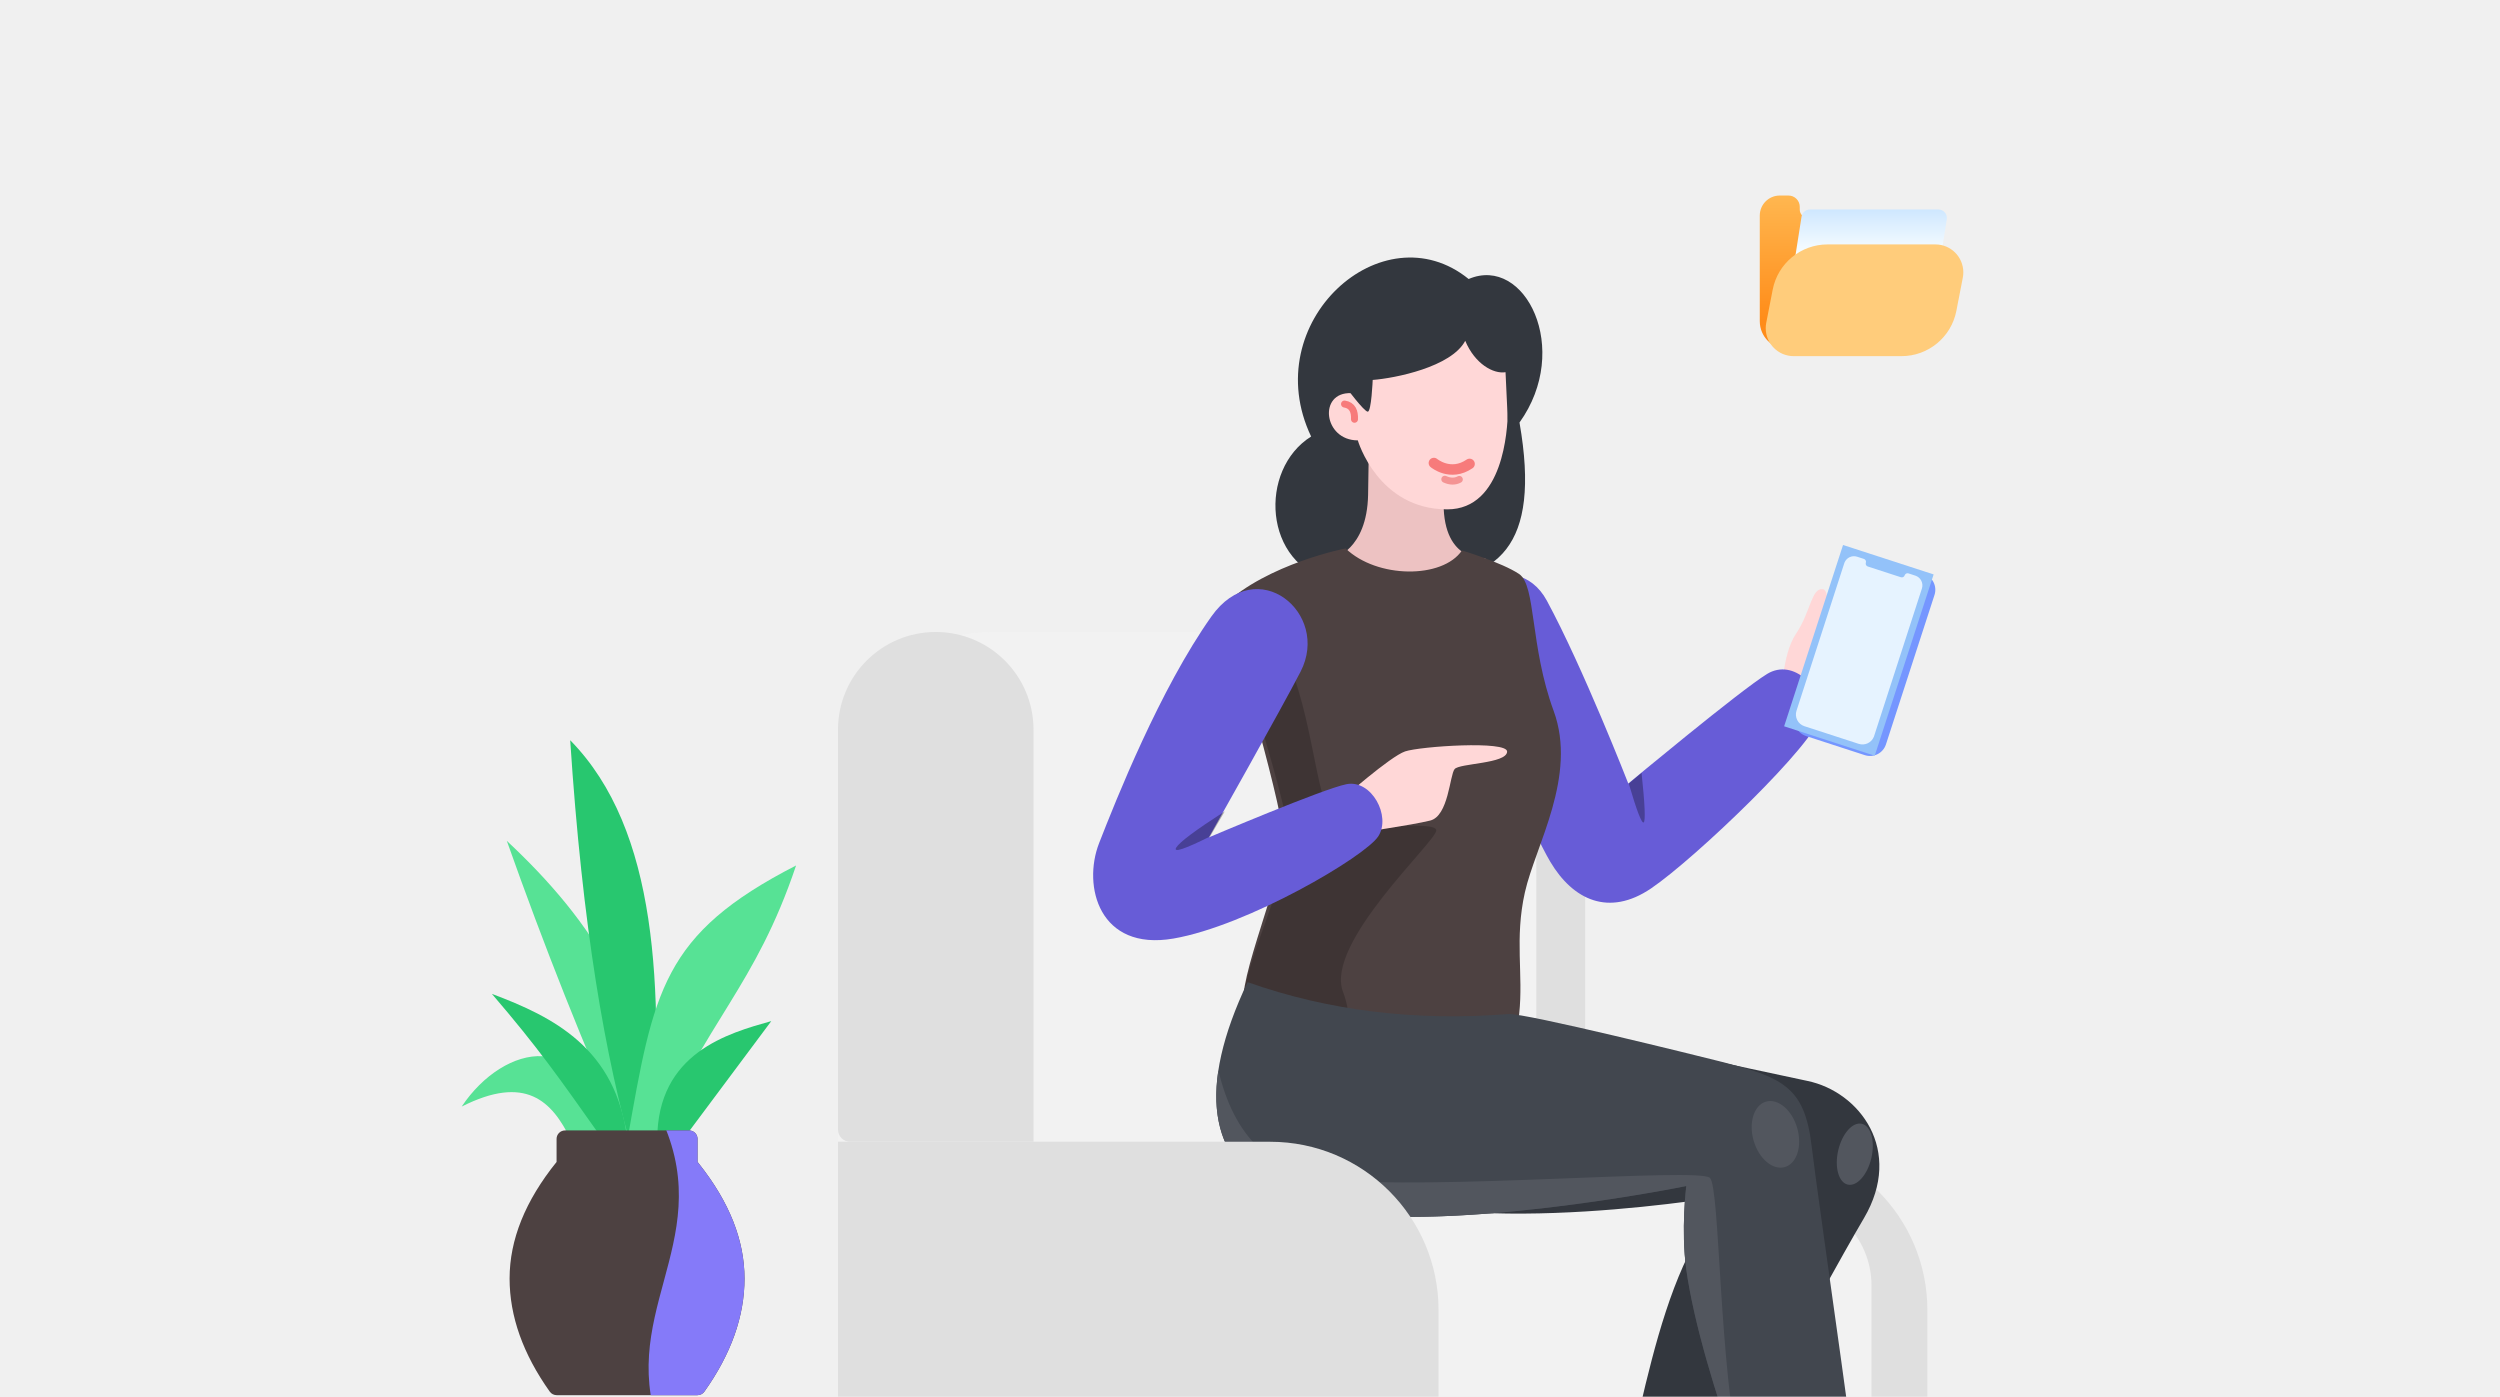
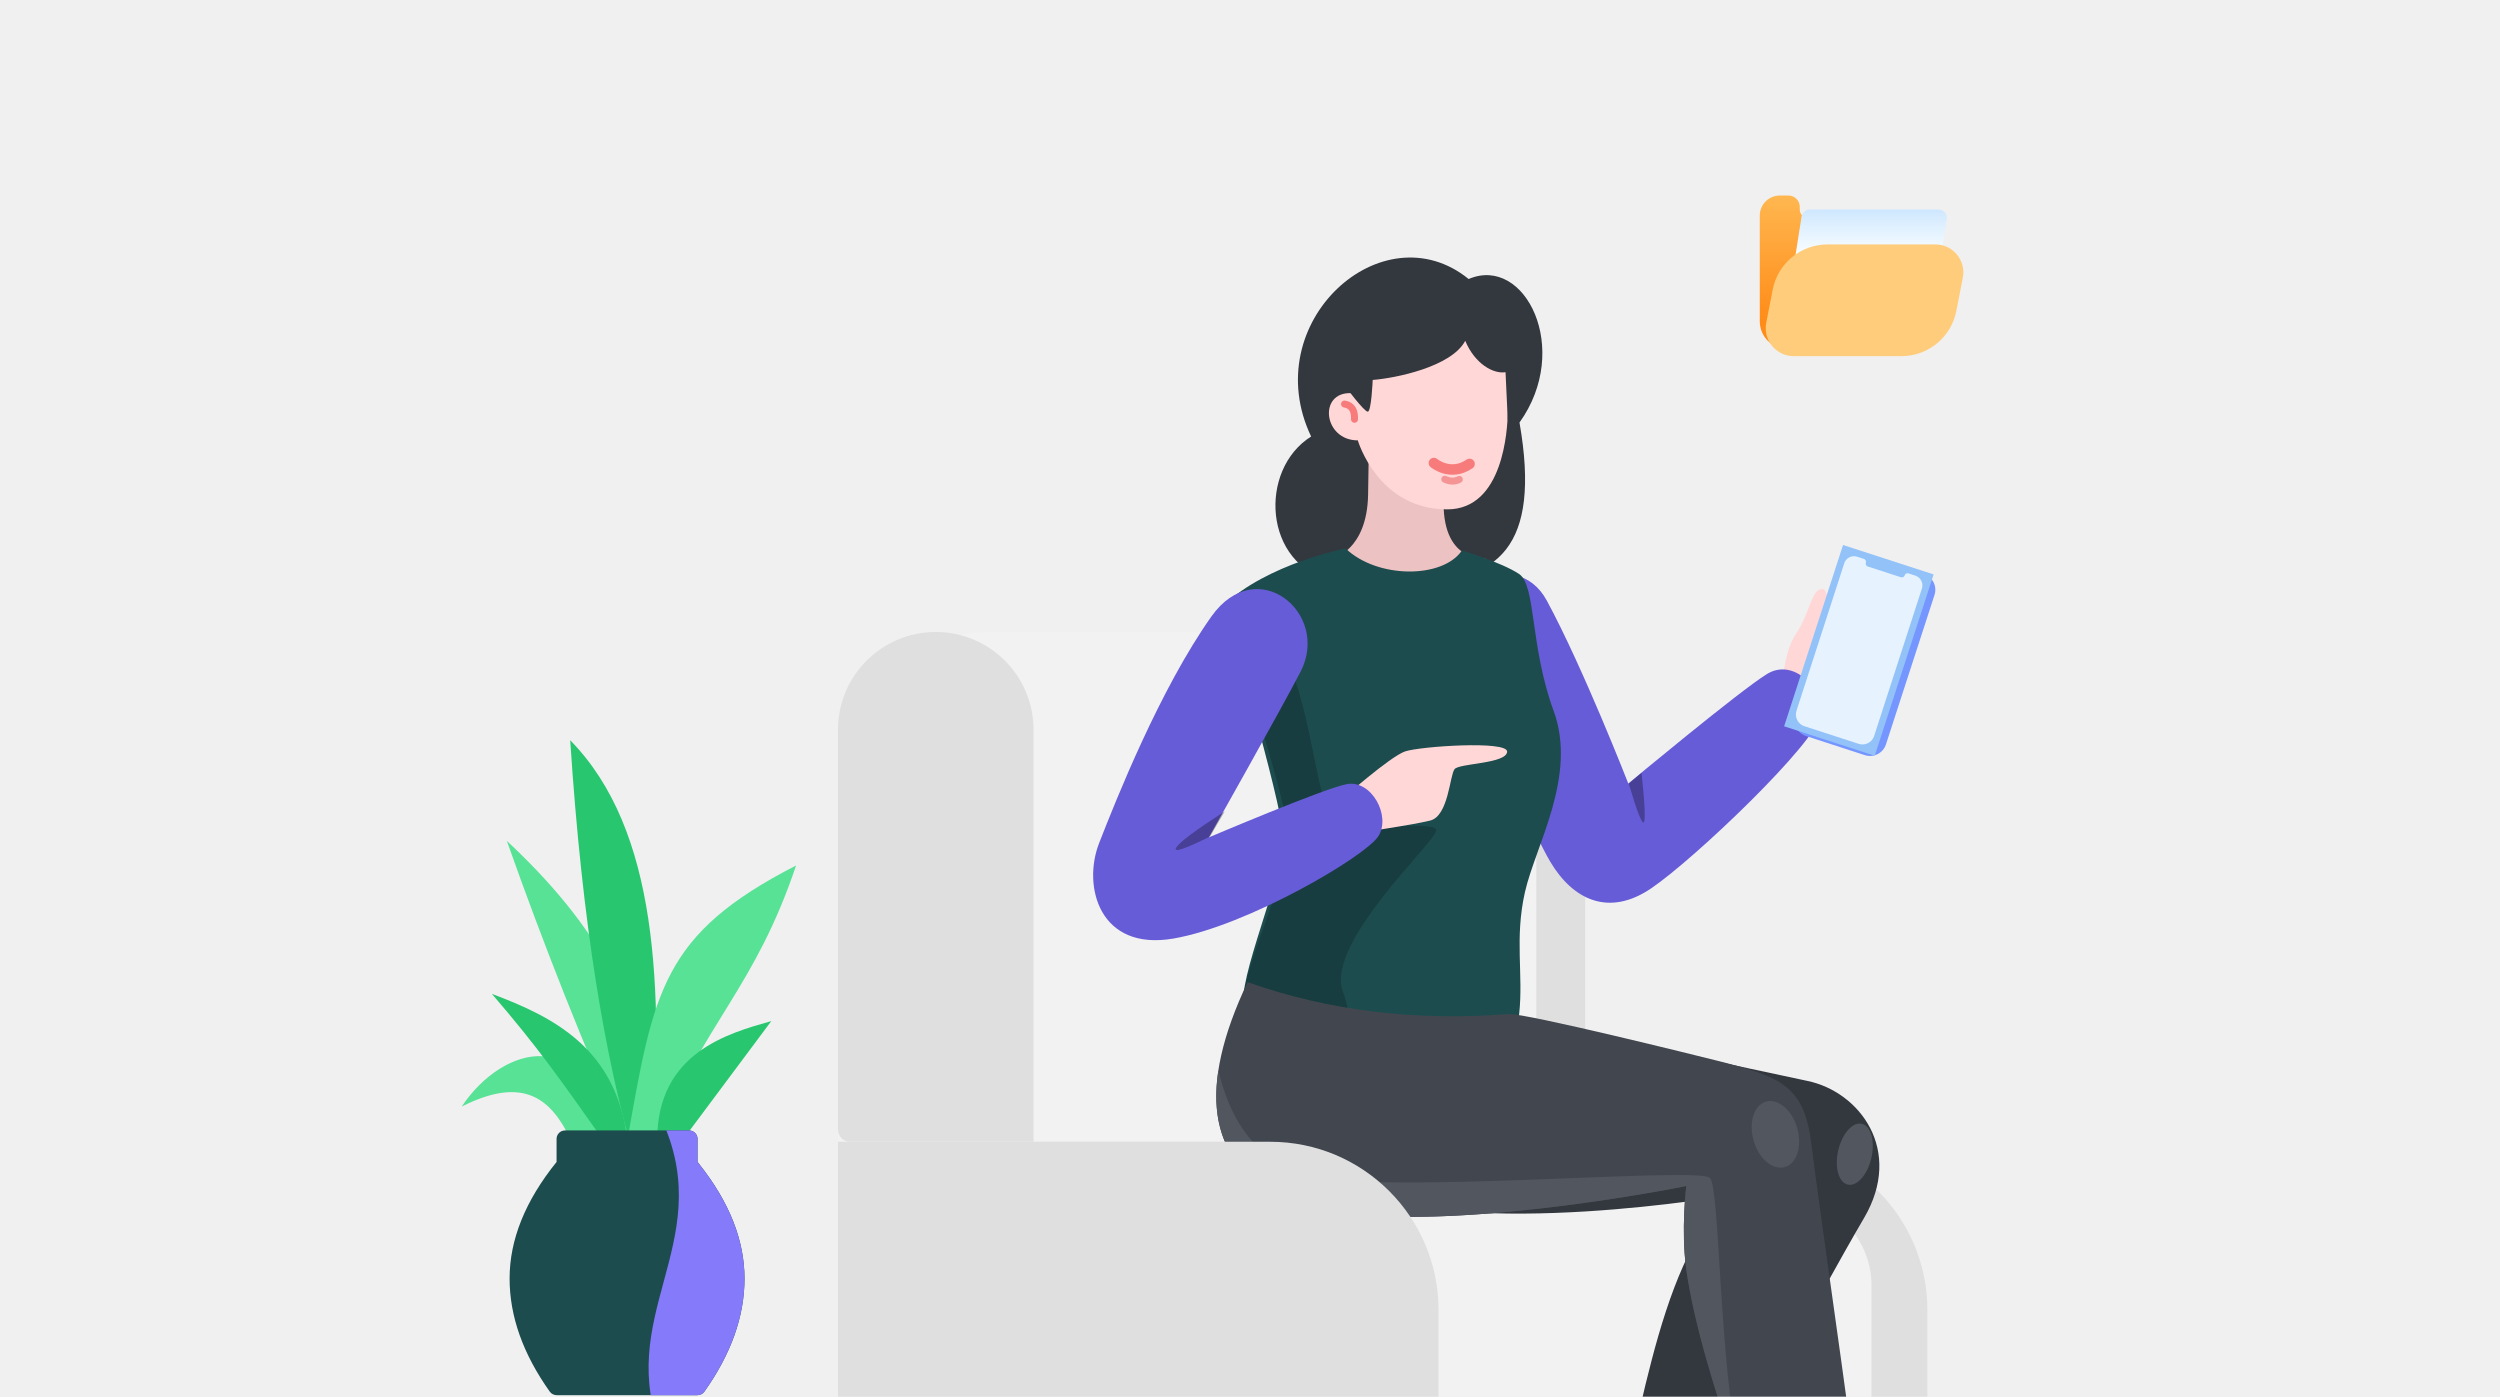
<svg xmlns="http://www.w3.org/2000/svg" xmlns:xlink="http://www.w3.org/1999/xlink" width="358px" height="200px" viewBox="0 0 358 200" version="1.1">
  <defs>
    <path d="M6,0 L352,0 C355.314,-6.08718376e-16 358,2.686 358,6 L358,200 L358,200 L0,200 L0,6 C-4.05812251e-16,2.686 2.686,6.08718376e-16 6,0 Z" id="path-1" />
    <linearGradient x1="50%" y1="81.177%" x2="50%" y2="-34.513%" id="linearGradient-3">
      <stop stop-color="#FF8C19" offset="0%" />
      <stop stop-color="#FFC967" offset="100%" />
    </linearGradient>
    <linearGradient x1="62.11%" y1="31.381%" x2="62.11%" y2="-27.478%" id="linearGradient-4">
      <stop stop-color="#F8FDFF" offset="0%" />
      <stop stop-color="#AAD4FF" offset="100%" />
    </linearGradient>
    <path d="M7.952,0.064 L25.69,0.064 C26.366,0.064 26.914,0.603 26.914,1.268 L26.914,4.578 C31.399,10.144 33.642,15.71 33.642,21.277 C33.642,26.672 31.727,32.066 27.896,37.461 C27.668,37.784 27.293,37.976 26.894,37.976 L6.749,37.976 C6.349,37.976 5.975,37.784 5.746,37.461 C1.915,32.066 0,26.672 0,21.277 C0,15.815 2.159,10.354 6.477,4.893 L6.728,4.578 L6.728,1.268 C6.728,0.603 7.276,0.064 7.952,0.064 Z" id="path-5" />
  </defs>
  <g id="📝-Pages-New" stroke="none" stroke-width="1" fill="none" fill-rule="evenodd">
    <g id="Knowledge-Base" transform="translate(-1052, -791)">
      <g id="Illustration" transform="translate(1052, 791)">
        <mask id="mask-2" fill="white">
          <use xlink:href="#path-1" />
        </mask>
        <g id="Mask" />
        <g mask="url(#mask-2)">
          <g transform="translate(178, 136.5) scale(-1, 1) translate(-178, -136.5) translate(66, 28)">
            <path d="M38.111,135.5 L100,135.5 L100,135.5 L100,201.5 C100,203.709 98.209,205.5 96,205.5 L18,205.5 C15.791,205.5 14,203.709 14,201.5 L14,159.611 C14,146.295 24.795,135.5 38.111,135.5 Z" id="Rectangle" fill="#DFDFDF" />
            <path d="M86.58,62.796 L100,62.5 L100,62.5 L100,142.5 L63,142.5 L63,86.901 C63,73.792 73.474,63.084 86.58,62.796 Z" id="Rectangle" fill="#DFDFDF" />
            <path d="M94.111,62.5 L148.16,62.5 C160.222,62.5 170,72.278 170,84.34 L170,141.753 C170,142.718 169.218,143.5 168.253,143.5 L70,143.5 L70,143.5 L70,86.611 C70,73.295 80.795,62.5 94.111,62.5 Z" id="Rectangle" fill="#F2F2F2" />
            <path d="M156,62.5 C163.732,62.5 170,68.768 170,76.5 L170,133.753 C170,134.718 169.218,135.5 168.253,135.5 L142,135.5 L142,135.5 L142,76.5 C142,68.768 148.268,62.5 156,62.5 Z" id="Rectangle" fill="#DFDFDF" />
            <path d="M34.6,143.5 L96,143.5 L96,143.5 L96,196.5 L22,196.5 L22,156.1 C22,149.141 27.641,143.5 34.6,143.5 Z" id="Rectangle" fill="#F2F2F2" />
            <g id="Wom1.4" stroke-width="1" fill="none" transform="translate(67, 112.5) scale(-1, 1) translate(-67, -112.5) translate(0, 8.5)">
              <g id="Head" transform="translate(26.64127, 0.378756)">
                <path d="M8.147,46.319 C-1.785,44.004 -2.439,30.361 5.112,25.629 C-2.676,9.292 15.333,-6.928 27.669,3.075 C35.756,-0.389 42.476,13.129 34.951,23.628 C38.106,41.654 31.685,46.314 20.109,46.512 L8.147,46.319 Z" id="Path" fill="#33373E" />
                <path d="M8.271,43.06 C8.271,43.06 13.102,41.925 13.27,34.003 C13.437,26.08 13.32,23.376 13.32,23.376 L23.962,23.184 C23.962,23.184 24.078,32.013 24.08,35.207 C24.084,43.785 30.057,43.06 30.057,43.06 C30.057,43.06 28.815,50.016 19.172,50.558 C11.642,50.983 8.271,43.06 8.271,43.06 Z" id="Path" fill="#EDC2C2" />
                <path d="M10.839,19.42 C6.091,19.236 6.866,26.191 11.797,26.182 C11.797,26.182 14.662,36.062 24.607,36.062 C32.684,36.062 33.209,24.546 33.282,22.249 C33.361,19.8 33.371,11.753 33.371,11.753 L10.654,11.742 L10.839,19.42 Z" id="Path" fill="#FFD7D7" />
                <path d="M22.866,28.633 C22.866,28.633 24.498,31.274 27.688,30.334" id="Path" stroke="#F77B7B" stroke-width="1.5" stroke-linecap="round" transform="translate(25.27694, 29.58442) rotate(-18) translate(-25.27694, -29.58442) " />
                <path d="M24.249,31.785 C24.998,32.099 25.708,32.099 26.329,31.738" id="Path" stroke="#F49494" stroke-linecap="round" transform="translate(25.28918, 31.87678) rotate(2) translate(-25.28918, -31.87678) " />
                <path d="M11.057,23.277 C11.356,22.201 11.224,21.261 10.156,20.832" id="Path-8" stroke="#F77B7B" stroke-linecap="round" transform="translate(10.6761, 22.05471) rotate(-13) translate(-10.6761, -22.05471) " />
                <path d="M10.088,18.56 C10.088,18.56 12.69,22.055 13.217,22.073 C13.744,22.092 13.929,17.529 13.929,17.529 C17.121,17.285 25.199,15.675 27.18,11.924 C28.564,15.234 31.212,16.703 32.951,16.421 L33.281,23.452 L34.093,9.317 L9.451,9.317 L10.088,18.56 Z" id="Path" fill="#33373E" />
              </g>
              <g id="LLeg" transform="translate(30.04037, 107.25)" fill="#33373E">
                <path d="M16.635,0.026 C24.043,0.357 65.276,9.483 72.767,11.034 C80.258,12.584 86.591,20.974 80.879,30.689 C74.463,41.595 57.909,72.567 53.889,79.549 C51.9,83.005 41.864,81.067 44.221,75.267 C48.616,64.455 50.657,37.292 61.861,27.388 C61.861,27.388 24.181,33.951 7.905,26.434 C-3.924,20.969 -1.248,-0.775 16.635,0.026 Z" id="Path" />
              </g>
              <g id="LArm" transform="translate(52.38391, 45.76)">
                <path d="M46.782,17.675 C46.782,17.675 46.699,11.643 48.807,8.49 C50.916,5.338 50.999,1.989 52.595,2.099 C54.191,2.208 52.611,9.992 52.611,9.992 C52.611,9.992 54.636,9.218 56.09,8.239 C57.545,7.26 61.955,2.432 62.986,3.288 C64.734,4.745 61.919,12.967 60.386,14.61 C58.848,16.255 50.445,21.661 50.445,21.661 L46.782,17.675 Z" id="Path" fill="#FFD7D7" />
                <path d="M1.256,14.061 C4.702,22.06 11.012,36.754 13.613,41.138 C16.873,46.628 22.014,49.047 28.033,44.973 C34.357,40.693 51.771,23.999 52.282,20.217 C52.788,16.435 48.526,11.898 44.669,14.247 C40.812,16.596 24.787,29.942 24.787,29.942 C24.787,29.942 18.32,13.351 13.117,3.74 C8.611,-4.575 -3.99,1.9 1.256,14.061 Z" id="Path" fill="#675CD7" />
                <path d="M24.854,29.951 C26.012,33.882 26.726,35.733 26.997,35.506 C27.268,35.278 27.164,32.913 26.687,28.41 L24.854,29.951 Z" id="Path" fill-opacity="0.303" fill="#000000" />
              </g>
              <g id="PhoneMini4" transform="translate(110.3976, 56.90821) scale(-1, 1) rotate(-18) translate(-110.3976, -56.90821) translate(102.3976, 42.40821)">
                <g id="Group-3" transform="translate(0, 0)">
                  <path d="M2.834,1.009 L11.674,1.009 C12.999,1.009 14.074,2.083 14.074,3.409 L14.074,25.909 C14.074,27.234 12.999,28.309 11.674,28.309 L2.834,28.309 C1.509,28.309 0.434,27.234 0.434,25.909 L0.434,3.409 C0.434,2.083 1.509,1.009 2.834,1.009 Z" id="Rectangle" fill="#7596FF" fill-rule="nonzero" />
                  <rect id="Rectangle" fill="#93C2F9" x="1.461" y="0.65" width="13.64" height="27.3" />
                  <path d="M3.899,1.625 L4.934,1.625 C5.145,1.625 5.32,1.777 5.356,1.977 L5.363,2.055 C5.363,2.292 5.555,2.484 5.793,2.484 L10.781,2.484 C10.991,2.484 11.167,2.332 11.203,2.132 L11.21,2.055 C11.21,1.817 11.402,1.625 11.639,1.625 L12.669,1.625 C13.433,1.625 14.06,2.214 14.121,2.964 L14.126,3.085 L14.126,3.085 L14.106,25.285 C14.104,26.254 13.319,27.038 12.351,27.04 L4.167,27.04 C3.241,27.041 2.482,26.323 2.418,25.412 L2.413,25.287 C2.413,25.286 2.413,25.285 2.415,25.285 L2.434,3.09 C2.435,2.281 3.091,1.625 3.899,1.625 Z" id="Rectangle" fill="#E6F3FF" fill-rule="nonzero" />
                </g>
              </g>
              <g id="Body" transform="translate(19.19922, 42.03301)">
-                 <path d="M0,8.15 C0,8.15 8.305,35.978 8.551,41.246 C8.797,46.514 1.758,61.997 2.957,65.911 C5.72,74.954 40.995,78.848 42.343,66.682 C42.971,61.009 41.663,55.917 43.17,49.231 C44.672,42.546 50.709,32.612 47.285,23.271 C43.861,13.931 44.778,5.29 42.329,3.657 C39.88,2.024 34.156,0.289 34.156,0.289 C31.372,4.389 21.973,4.329 17.489,-4.61852778e-14 C17.489,-4.61852778e-14 6.348,2.163 0,8.15 Z" id="Path" fill="#4D4141" />
+                 <path d="M0,8.15 C0,8.15 8.305,35.978 8.551,41.246 C8.797,46.514 1.758,61.997 2.957,65.911 C5.72,74.954 40.995,78.848 42.343,66.682 C42.971,61.009 41.663,55.917 43.17,49.231 C44.672,42.546 50.709,32.612 47.285,23.271 C43.861,13.931 44.778,5.29 42.329,3.657 C39.88,2.024 34.156,0.289 34.156,0.289 C31.372,4.389 21.973,4.329 17.489,-4.61852778e-14 C17.489,-4.61852778e-14 6.348,2.163 0,8.15 Z" id="Path" fill="#1D4C4F" />
                <path d="M7.442,12.657 C12.978,21.448 12.961,36.755 15.934,38.76 C18.907,40.764 30.479,38.797 30.479,40.385 C30.479,41.972 14.488,56.522 17.113,63.477 C18.487,67.119 18.115,70.377 15.994,73.251 L15.302,73.1 C9.002,71.675 3.936,69.117 2.957,65.911 C1.758,61.997 9.609,46.514 9.363,41.246 C9.154,36.774 2.553,16.046 0.563,9.882 C2.183,7.021 4.476,7.946 7.442,12.657 Z" id="Path" fill-opacity="0.199" fill="#000000" />
              </g>
              <g id="RArm" transform="translate(0, 47.85625)">
                <path d="M36.081,30.158 C36.081,30.158 43.076,23.962 45.217,23.243 C47.359,22.524 59.9,21.661 59.821,23.285 C59.731,25.026 52.995,24.926 52.297,25.782 C51.599,26.638 51.44,32.491 48.802,33.148 C46.169,33.805 38.275,34.938 38.275,34.938 L36.081,30.158 Z" id="Path" fill="#FFD7D7" />
                <path d="M17.471,3.926 C10.102,14.334 3.81,30.189 1.395,36.371 C-1.021,42.552 1.416,51.876 12.036,50.045 C22.637,48.22 39.504,38.3 41.37,35.406 C43.237,32.513 40.401,27.247 36.831,27.937 C33.523,28.574 17.116,35.556 17.116,35.556 C17.116,35.556 27.672,16.832 30.249,11.813 C34.554,3.431 23.963,-5.246 17.471,3.926 Z" id="Path" fill="#675CD7" />
                <path d="M17.283,35.428 C13.598,37.26 11.98,37.792 12.429,37.024 C12.879,36.255 15.2,34.521 19.393,31.821 L17.283,35.428 Z" id="Path" fill-opacity="0.303" fill="#000000" />
              </g>
              <g id="RLeg" transform="translate(17.86184, 104)">
                <path d="M4.789,0.143 C-2.392,15.318 -0.936,25.511 9.154,30.722 C23.792,38.281 67.612,29.341 67.612,29.341 C67.612,29.341 66.829,35.65 67.612,41.277 C69.657,55.972 79.383,80.456 81.441,83.533 C84.286,87.787 92.955,84.579 93.118,81.036 C93.282,77.494 86.583,32.251 85.565,23.623 C84.552,14.995 81.352,13.742 72.008,11.383 C69.862,10.842 44.476,4.528 42.151,4.712 C28.829,5.766 16.375,4.243 4.789,0.143 Z" id="Path" fill="#42474F" />
                <path d="M16.595,28.373 C31.087,29.998 69.453,26.648 70.994,28.17 C72.465,29.624 72.22,54.905 75.52,69.538 L75.018,68.156 C71.914,59.53 68.692,49.038 67.612,41.277 C66.829,35.65 67.612,29.341 67.612,29.341 L65.845,29.683 C57.515,31.249 22.035,37.374 9.154,30.722 C2.175,27.118 -0.673,21.13 0.61,12.759 C2.819,22.221 8.148,27.426 16.595,28.373 Z" id="Path" fill="#52565E" />
                <ellipse id="Oval" fill="#52565E" transform="translate(91.74491, 24.78125) rotate(13) translate(-91.74491, -24.78125) " cx="91.745" cy="24.781" rx="2.436" ry="4.469" />
                <ellipse id="Oval" fill="#52565E" transform="translate(80.37828, 21.9375) rotate(-16) translate(-80.37828, -21.9375) " cx="80.378" cy="21.938" rx="3.248" ry="4.875" />
              </g>
            </g>
            <path d="M108.111,135.5 L170,135.5 L170,135.5 L170,203.753 C170,204.718 169.218,205.5 168.253,205.5 L84,205.5 L84,205.5 L84,159.611 C84,146.295 94.795,135.5 108.111,135.5 Z" id="Rectangle" fill="#DFDFDF" />
            <g id="Group-37" stroke-width="1" fill="none" transform="translate(23, 11.5) scale(-1, 1) translate(-23, -11.5) translate(8, 0)">
              <path d="M2.862,0 L4.11,0 C5.002,5.82428401e-17 5.725,0.723 5.725,1.615 L5.725,2.01 C5.725,2.683 6.271,3.229 6.944,3.229 L22,3.229 C24.209,3.229 26,5.02 26,7.229 L26,18 C26,20.209 24.209,22 22,22 L4,22 C1.791,22 2.705415e-16,20.209 0,18 L0,2.862 C-1.93595067e-16,1.282 1.282,2.90392601e-16 2.862,0 Z" id="Rectangle" fill="url(#linearGradient-3)" />
              <path d="M7.184,2 L25.574,2 C26.248,2 26.794,2.546 26.794,3.219 C26.794,3.283 26.789,3.346 26.779,3.408 L24.021,20.97 C23.928,21.563 23.417,22 22.816,22 L4.426,22 C3.752,22 3.206,21.454 3.206,20.781 C3.206,20.717 3.211,20.654 3.221,20.592 L5.979,3.03 C6.072,2.437 6.583,2 7.184,2 Z" id="Rectangle" fill="url(#linearGradient-4)" />
              <path d="M29.075,11.763 L28.149,16.526 C27.419,20.285 24.126,23 20.296,23 L4.852,23 C2.643,23 0.852,21.209 0.852,19 C0.852,18.744 0.876,18.489 0.925,18.237 L1.851,13.474 C2.581,9.715 5.874,7 9.704,7 L25.148,7 C27.357,7 29.148,8.791 29.148,11 C29.148,11.256 29.124,11.511 29.075,11.763 Z" id="Rectangle" fill="#FFCC7B" />
            </g>
            <g id="Group-79" stroke-width="1" fill="none" transform="translate(176, 78)">
              <g id="Group-86">
                <path d="M23.979,58.234 C30.346,43.991 36.13,29.363 41.424,14.412 C29.228,25.78 19.744,39.63 21.095,58.234 L23.979,58.234 Z" id="Path-113" fill="#57E295" />
                <path d="M20.586,59.721 C19.079,35.435 19.718,12.88 32.347,0 C30.605,26.665 27.346,45.45 23.219,59.721 L20.586,59.721 Z" id="Rectangle" fill="#28C76F" />
                <path d="M20.007,57.192 C12.951,40.221 5.861,35.356 2.45563569e-14,17.935 C19.181,27.771 20.383,35.893 24.148,57.192 L20.007,57.192 Z" id="Path-112" fill="#57E295" />
                <path d="M16.209,57.192 L3.551,40.221 C9.665,41.944 19.883,44.735 19.883,57.192 L16.209,57.192 Z" id="Path-114" fill="#28C76F" />
                <path d="M28.048,57.192 L32.271,57.192 C34.954,51.651 38.735,47.837 47.884,52.461 C41.887,43.427 29.583,40.694 28.048,57.192 Z" id="Path-116" fill="#57E295" />
                <path d="M24.164,57.192 L27.675,57.192 C34.12,48.078 36.891,44.106 43.56,36.323 C34.774,39.62 25.756,44.106 24.164,57.192 Z" id="Path-117" fill="#28C76F" />
              </g>
              <g id="Group-85" transform="translate(7.384615, 55.8125)">
                <mask id="mask-6" fill="white">
                  <use xlink:href="#path-5" />
                </mask>
-                 <use id="Rectangle" fill="#4D4141" xlink:href="#path-5" />
+                 <use id="Rectangle" fill="#1D4C4F" xlink:href="#path-5" />
                <path d="M-4.282,-0.978 L11.622,-0.978 C4.008,16.458 19.027,26.784 11.622,44.155 L-4.282,44.155 L-4.282,-0.978 Z" id="Rectangle" fill="#857AF9" mask="url(#mask-6)" />
              </g>
            </g>
          </g>
        </g>
      </g>
    </g>
  </g>
</svg>
